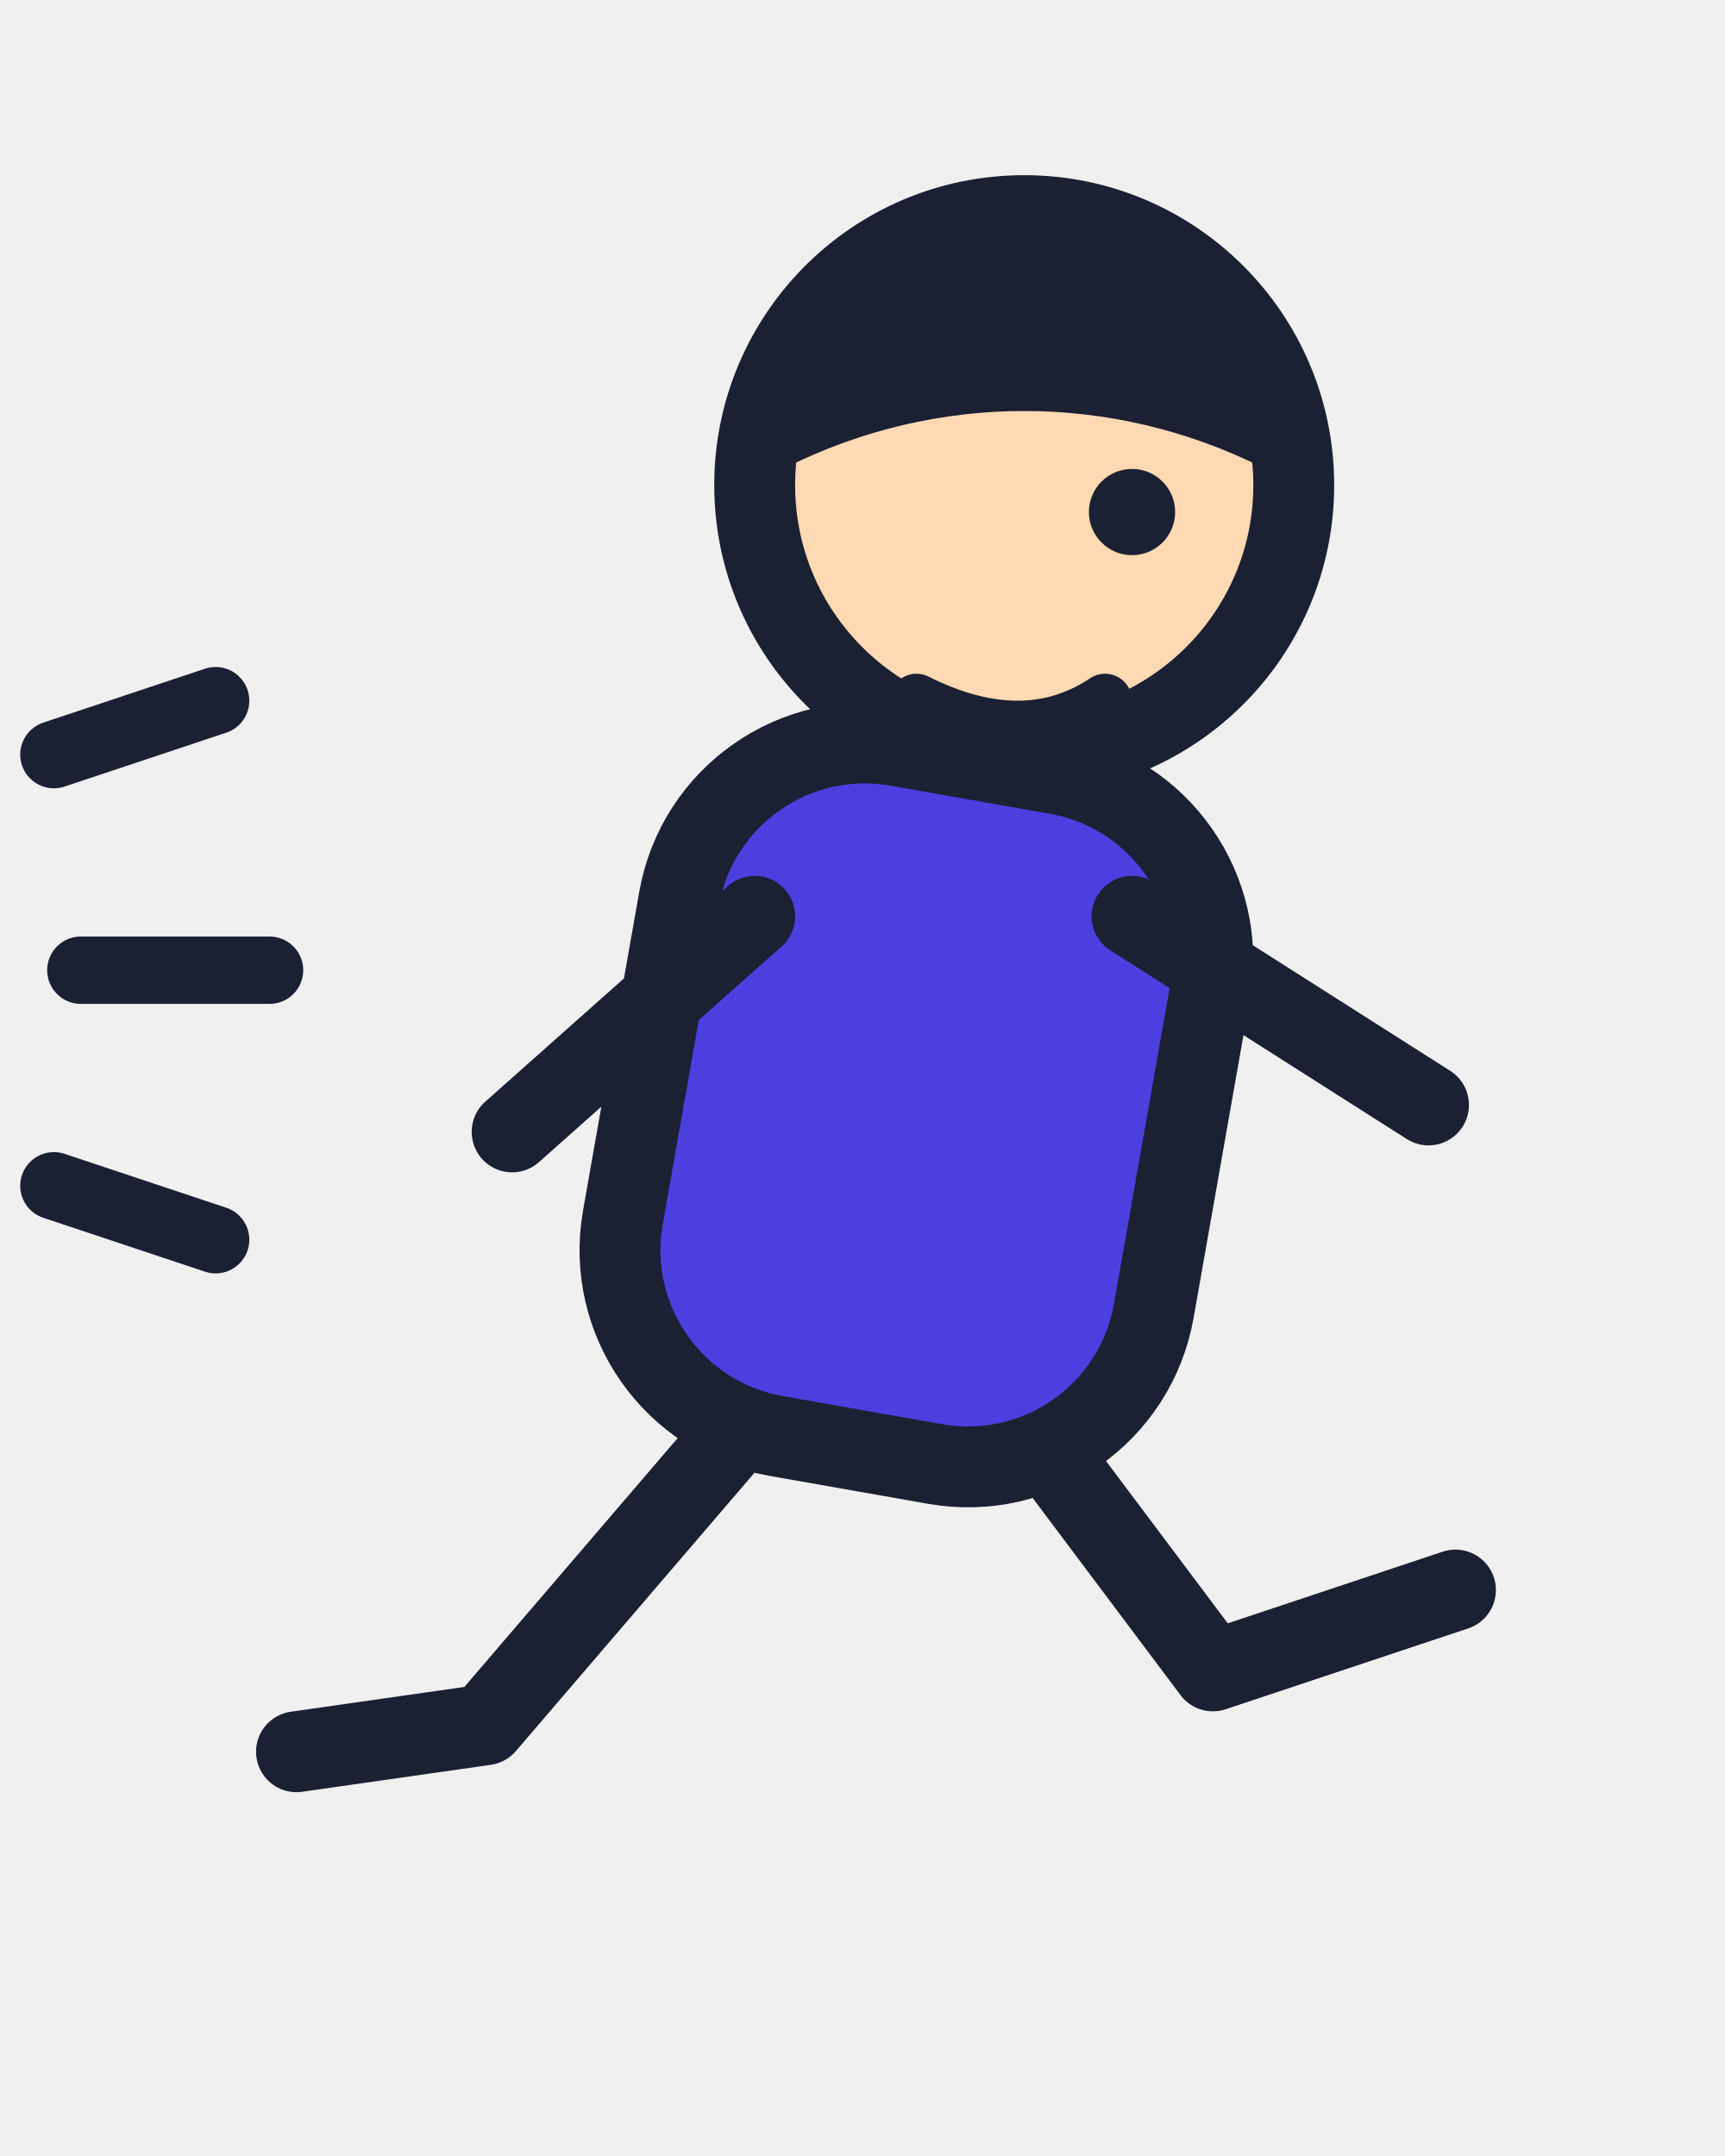
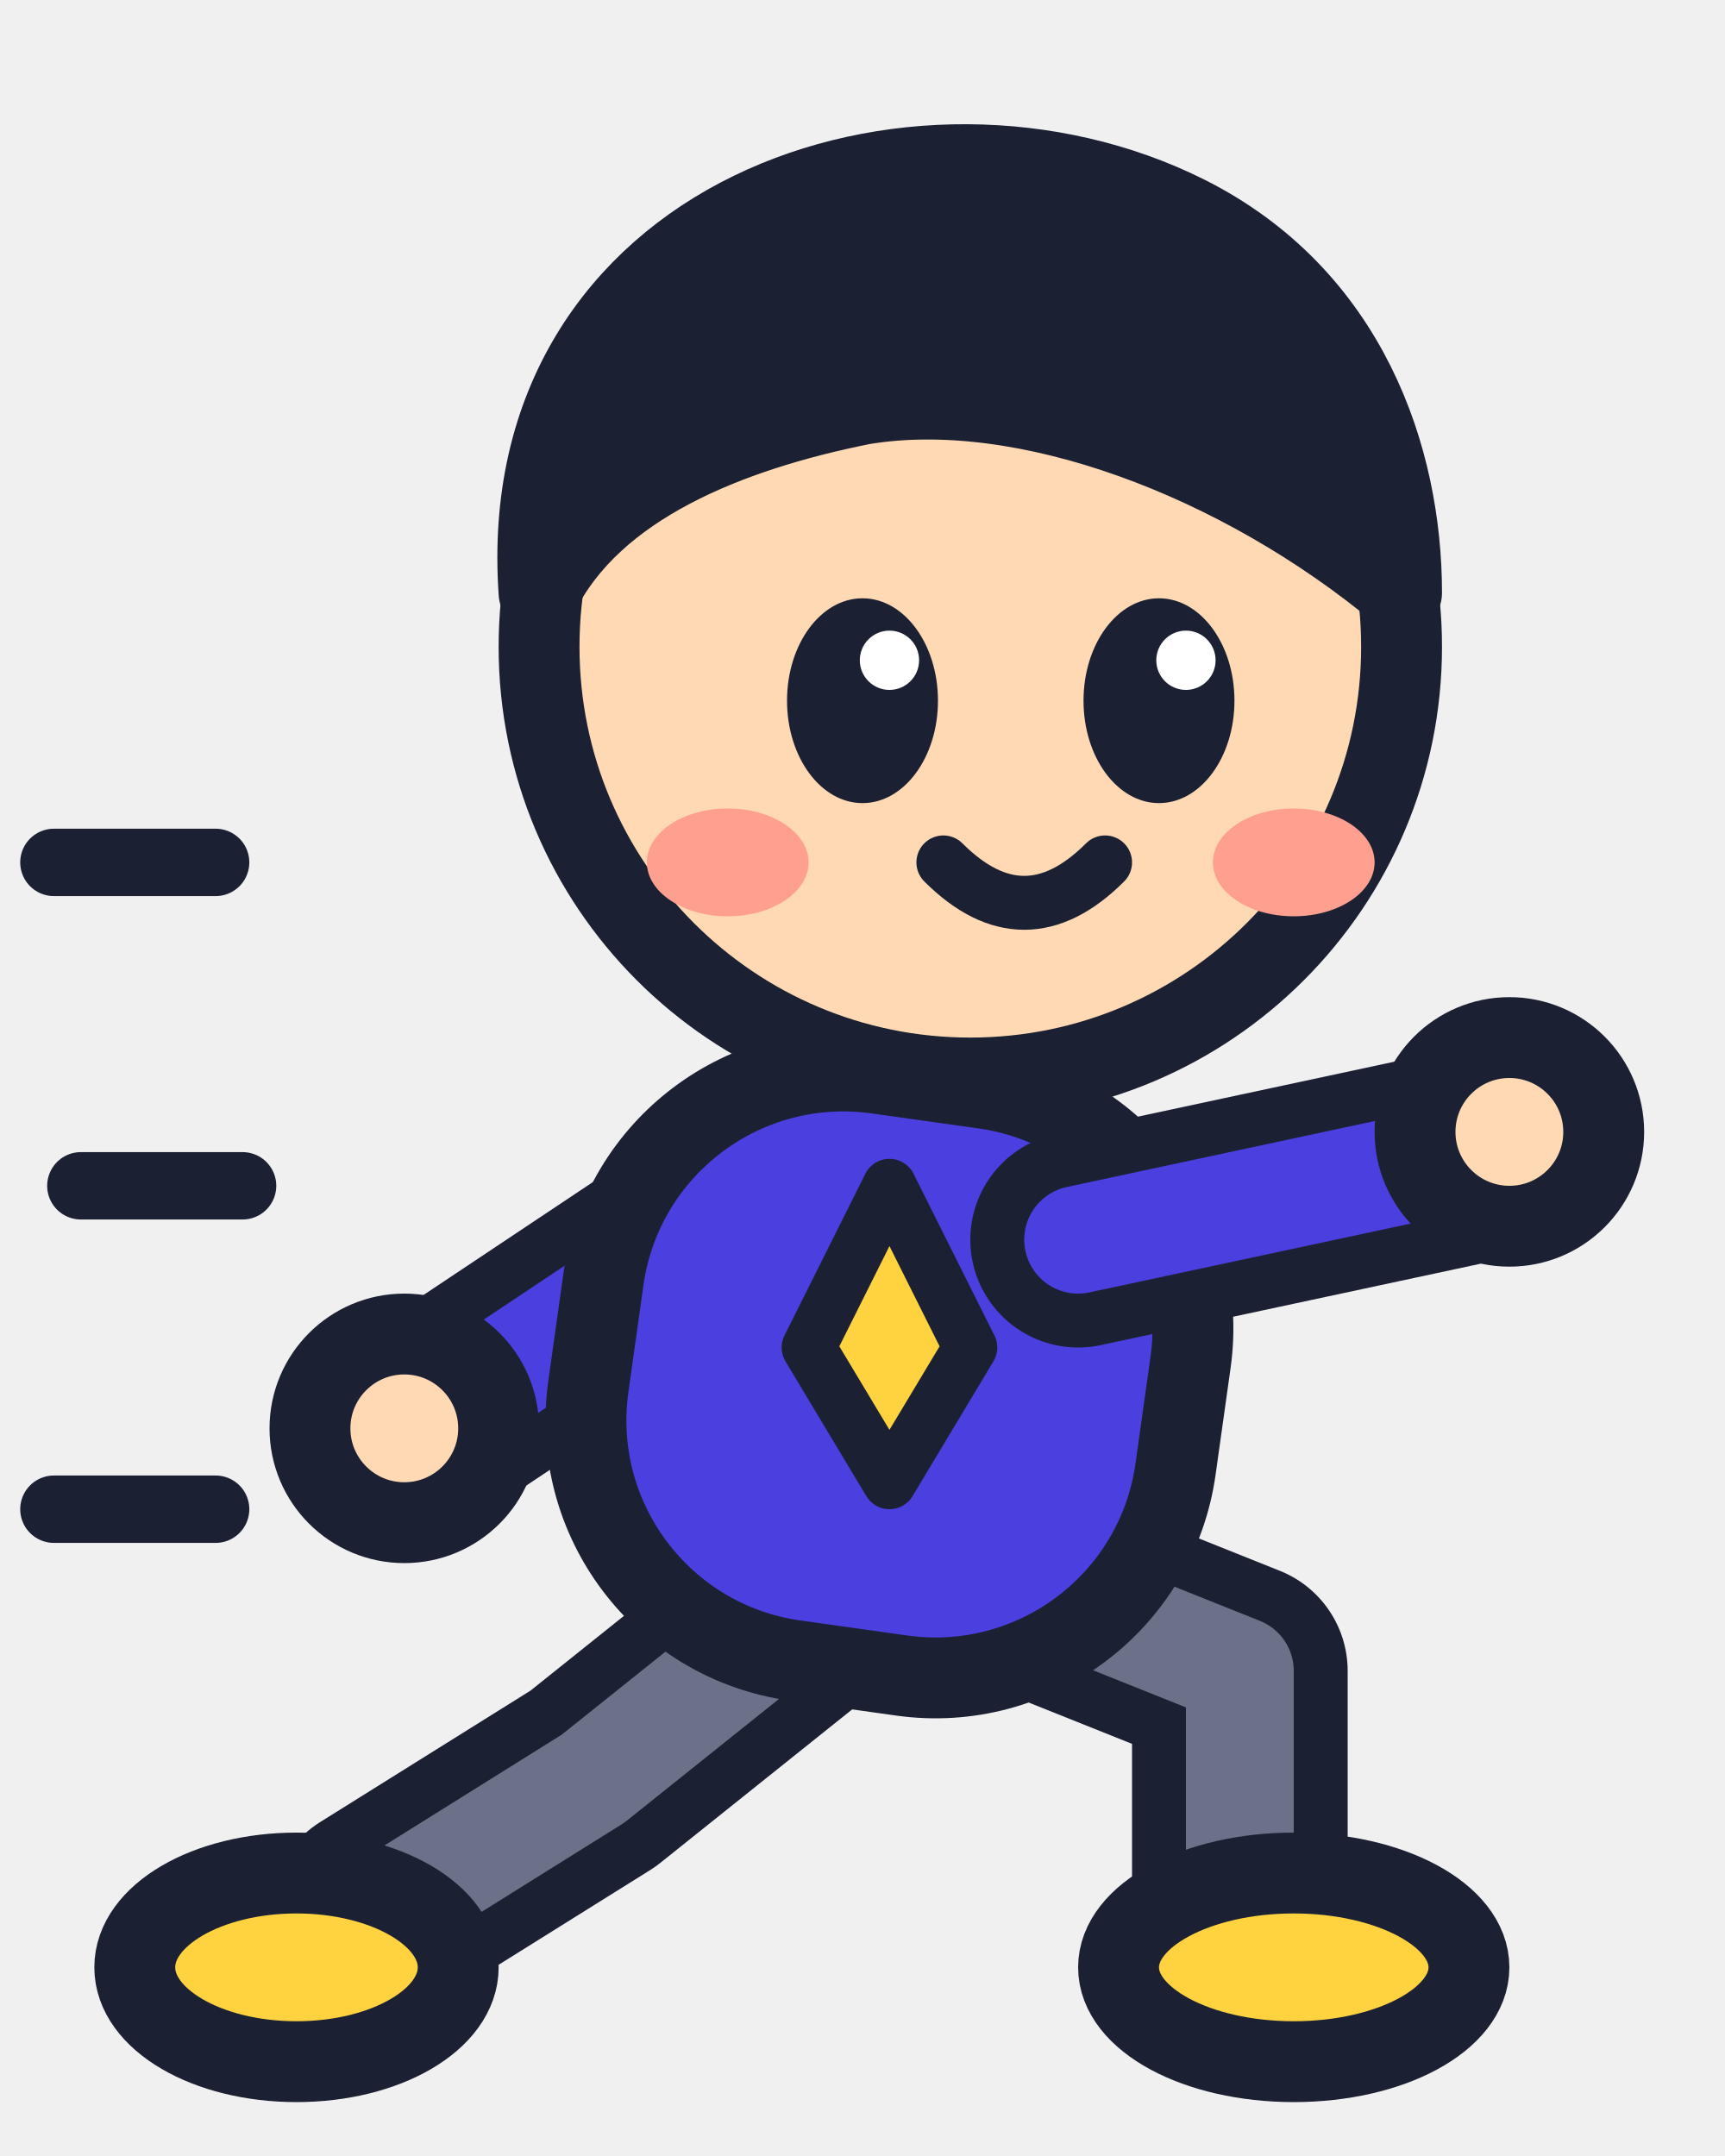
<svg xmlns="http://www.w3.org/2000/svg" viewBox="0 0 64 80" fill="none" stroke="#1b2033" stroke-width="3" stroke-linecap="round" stroke-linejoin="round">
-   <path d="M8 26l-6 2M10 36l-7 0M8 46l-6-2" stroke-width="2.5" />
-   <path d="M30 50l-12 14-7 1" />
-   <path d="M36 50l9 12 9-3" />
-   <rect x="24" y="28" width="20" height="26" rx="7" fill="#4b3fe0" transform="rotate(10 34 41)" />
-   <path d="M42 34l11 7" />
-   <path d="M28 34l-9 8" />
-   <circle cx="38" cy="18" r="10" fill="#ffd9b3" />
-   <path d="M28.5 16c1-9 17-10 19 0-6-3-13-3-19 0z" fill="#1b2033" />
-   <circle cx="42" cy="19" r="1.6" fill="#1b2033" stroke="none" />
-   <path d="M34 26q4 2 7 0" stroke-width="2" />
+   <path d="M8 32H2M9 44H3M8 56H2" stroke-width="2.5" />
+   <path d="M32 58L22 66L14 71" stroke-width="8" />
+   <path d="M32 58L22 66L14 71" stroke="#6b7189" stroke-width="4" />
+   <ellipse cx="11" cy="73" rx="6" ry="3.5" fill="#ffd23f" />
+   <path d="M36 58L46 62L46 70" stroke-width="8" />
+   <path d="M36 58L46 62L46 70" stroke="#6b7189" stroke-width="4" />
+   <ellipse cx="48" cy="73" rx="6.5" ry="3.5" fill="#ffd23f" />
+   <path d="M26 46L17 52" stroke-width="8" />
+   <path d="M26 46L17 52" stroke="#4b3fe0" stroke-width="4" />
+   <circle cx="15" cy="53" r="3.5" fill="#ffd9b3" />
+   <rect x="22" y="40" width="22" height="22" rx="9" fill="#4b3fe0" transform="rotate(8 33 51)" />
+   <path d="M33 44l3 6-3 5-3-5z" fill="#ffd23f" stroke-width="2" />
+   <path d="M40 46L54 43" stroke-width="8" />
+   <path d="M40 46L54 43" stroke="#4b3fe0" stroke-width="4" />
+   <circle cx="56" cy="42" r="3.5" fill="#ffd9b3" />
+   <circle cx="36" cy="24" r="16" fill="#ffd9b3" />
+   <path d="M20 22C19 8 34 3 44 8C50 11 52 17 52 22C46 17 38 14 32 15C27 16 22 18 20 22z" fill="#1b2033" />
+   <ellipse cx="32" cy="26" rx="2.8" ry="3.8" fill="#1b2033" stroke="none" />
+   <ellipse cx="43" cy="26" rx="2.8" ry="3.8" fill="#1b2033" stroke="none" />
+   <circle cx="33" cy="24.5" r="1.1" fill="#ffffff" stroke="none" />
+   <circle cx="44" cy="24.5" r="1.1" fill="#ffffff" stroke="none" />
+   <ellipse cx="27" cy="32" rx="3" ry="2" fill="#ff9f8f" stroke="none" />
+   <ellipse cx="48" cy="32" rx="3" ry="2" fill="#ff9f8f" stroke="none" />
+   <path d="M35 32q3 3 6 0" stroke-width="2" />
</svg>
